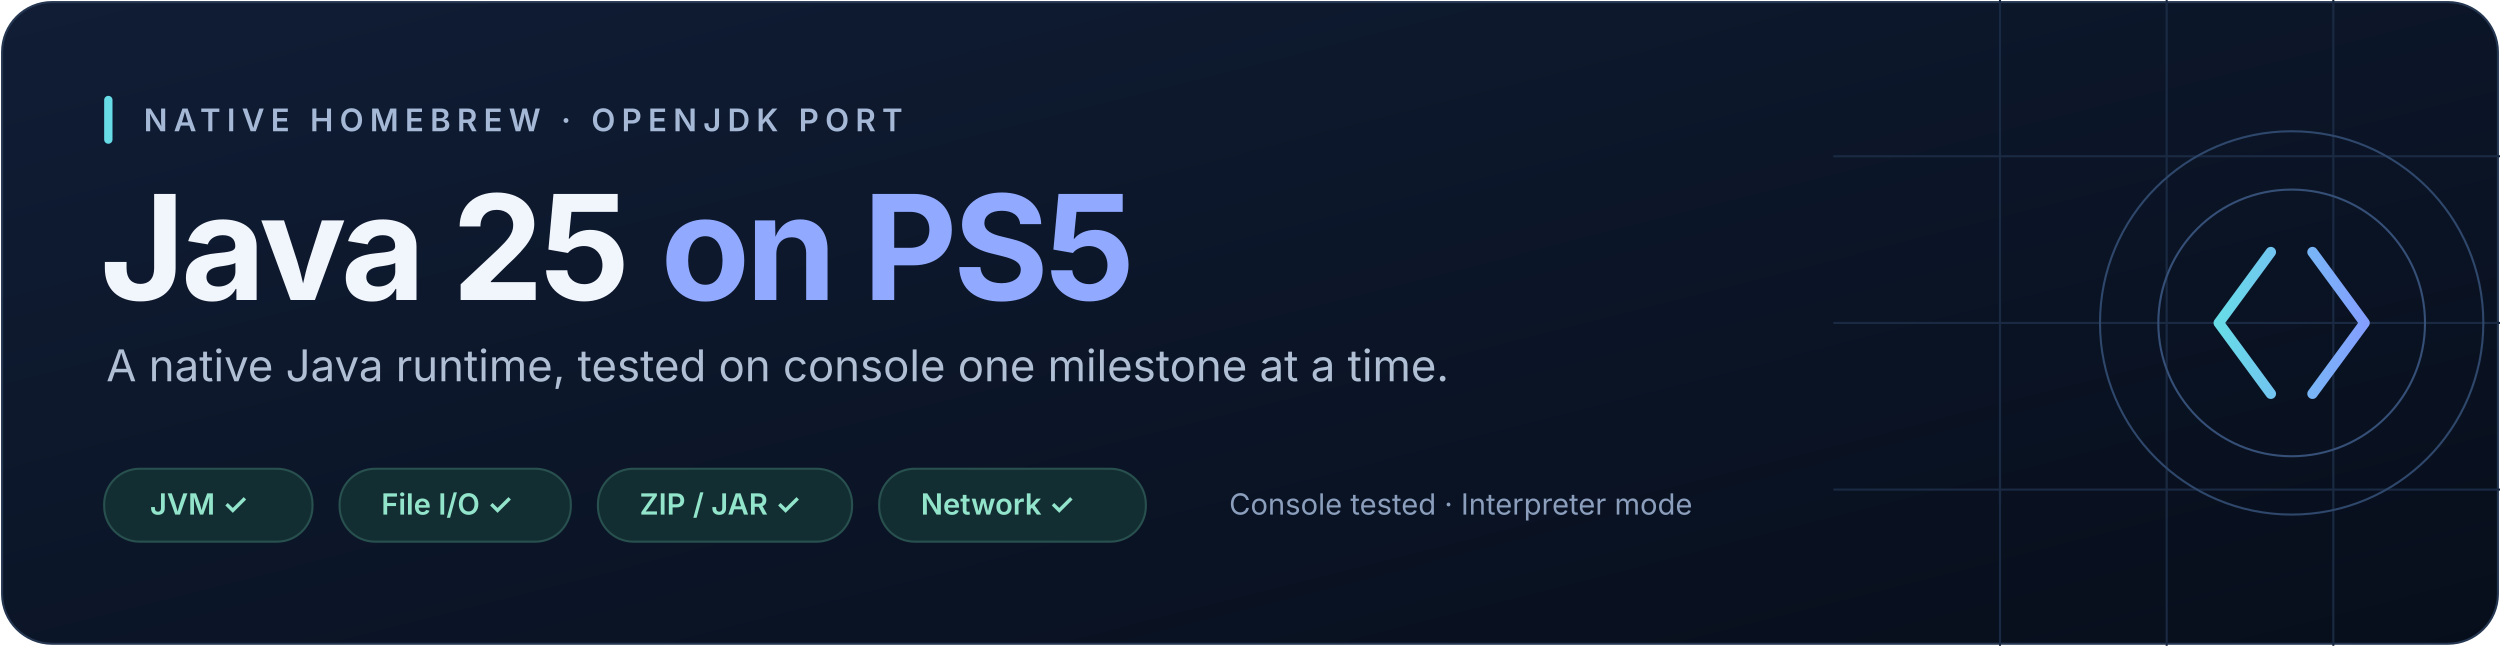
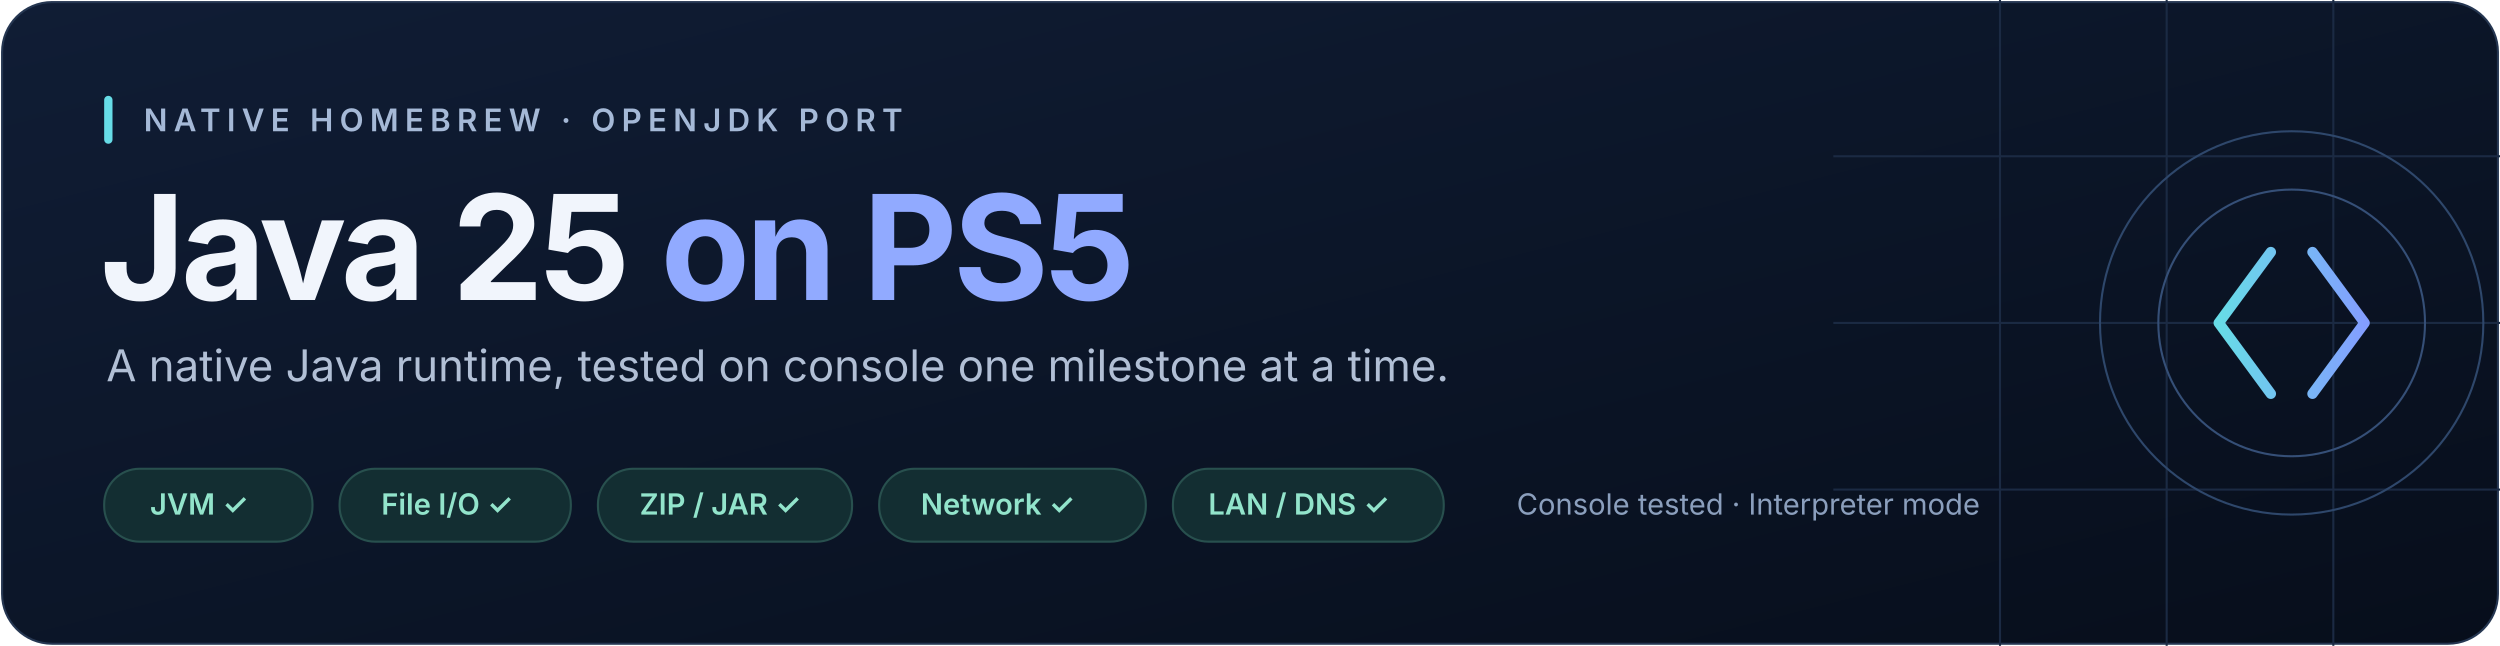
<svg xmlns="http://www.w3.org/2000/svg" width="1200" height="310" viewBox="0 0 1200 310" role="img" aria-labelledby="title description">
  <defs>
    <linearGradient id="background" x2="1" y2="1">
      <stop stop-color="#101d35" />
      <stop offset="1" stop-color="#070e1b" />
    </linearGradient>
    <linearGradient id="accent">
      <stop stop-color="#67dce7" />
      <stop offset="1" stop-color="#839eff" />
    </linearGradient>
  </defs>
  <rect x="1" y="1" width="1198" height="308" rx="24" fill="url(#background)" stroke="#253651" />
  <path d="M960 0v310M1040 0v310M1120 0v310M880 75h320M880 155h320M880 235h320" stroke="#1b2a43" stroke-width="1" />
  <circle cx="1100" cy="155" r="92" fill="none" stroke="#2e476b" stroke-width="1" />
  <circle cx="1100" cy="155" r="64" fill="none" stroke="#354f77" stroke-width="1" />
  <path d="M1090 121l-25 34 25 34M1110 121l25 34-25 34" fill="none" stroke="url(#accent)" stroke-width="5" stroke-linecap="round" stroke-linejoin="round" />
  <rect x="50" y="46" width="4" height="23" rx="2" fill="#67dce7" />
  <g font-family="Inter,Segoe UI,Arial,sans-serif">
    <text x="69" y="63" font-size="15" font-weight="600" letter-spacing="3" fill="#a5b9d7">NATIVE HOMEBREW · OPENJDK PORT</text>
    <text x="48" y="144" font-size="70" font-weight="700" letter-spacing="-2" fill="#f1f5fc">Java 25 <tspan fill="#91aaff">on PS5</tspan>
    </text>
    <text x="51" y="183" font-size="21" fill="#b1bfd5">A native Java runtime, tested on console one milestone at a time.</text>
    <g font-size="14" font-weight="600">
      <rect x="50" y="225" width="100" height="35" rx="17" fill="#132e32" stroke="#28504e" />
      <text x="72" y="247" fill="#92e4cb">JVM ✓</text>
      <rect x="163" y="225" width="111" height="35" rx="17" fill="#132e32" stroke="#28504e" />
      <text x="183" y="247" fill="#92e4cb">File I/O ✓</text>
      <rect x="287" y="225" width="122" height="35" rx="17" fill="#132e32" stroke="#28504e" />
      <text x="307" y="247" fill="#92e4cb">ZIP / JAR ✓</text>
      <rect x="422" y="225" width="128" height="35" rx="17" fill="#132e32" stroke="#28504e" />
      <text x="442" y="247" fill="#92e4cb">Network ✓</text>
-       <text x="590" y="247" font-weight="400" fill="#8b9fbd">Console tested · Interpreter mode</text>
+       <rect x="563" y="225" width="130" height="35" rx="17" fill="#132e32" stroke="#28504e" />
+       <text x="580" y="247" fill="#92e4cb">LAN / DNS ✓</text>
+       <text x="728" y="247" font-weight="400" fill="#8b9fbd">Console tested · Interpreter mode</text>
    </g>
  </g>
</svg>
